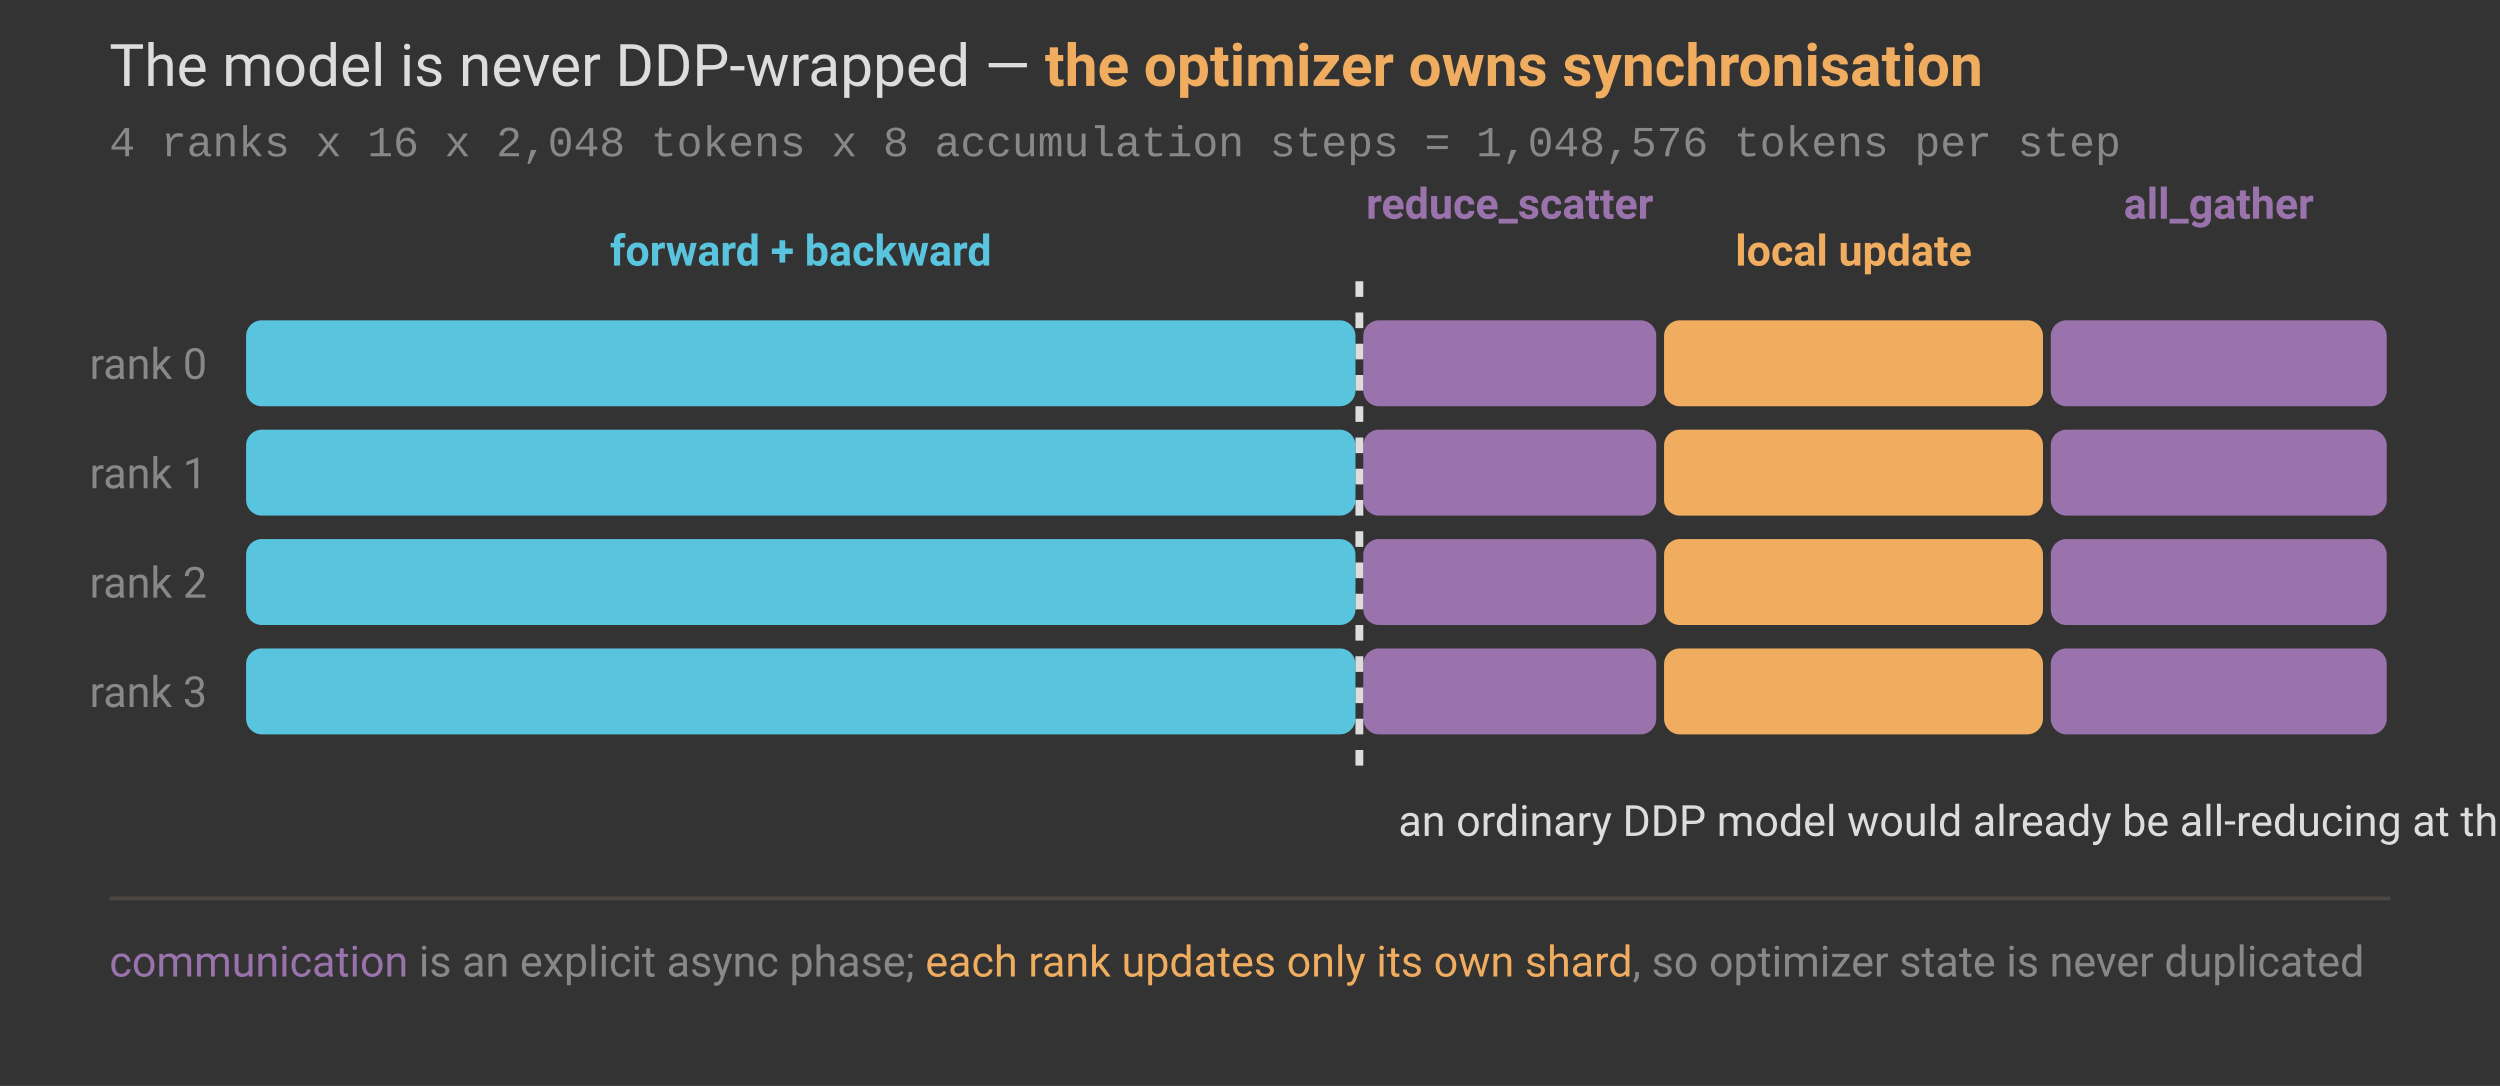
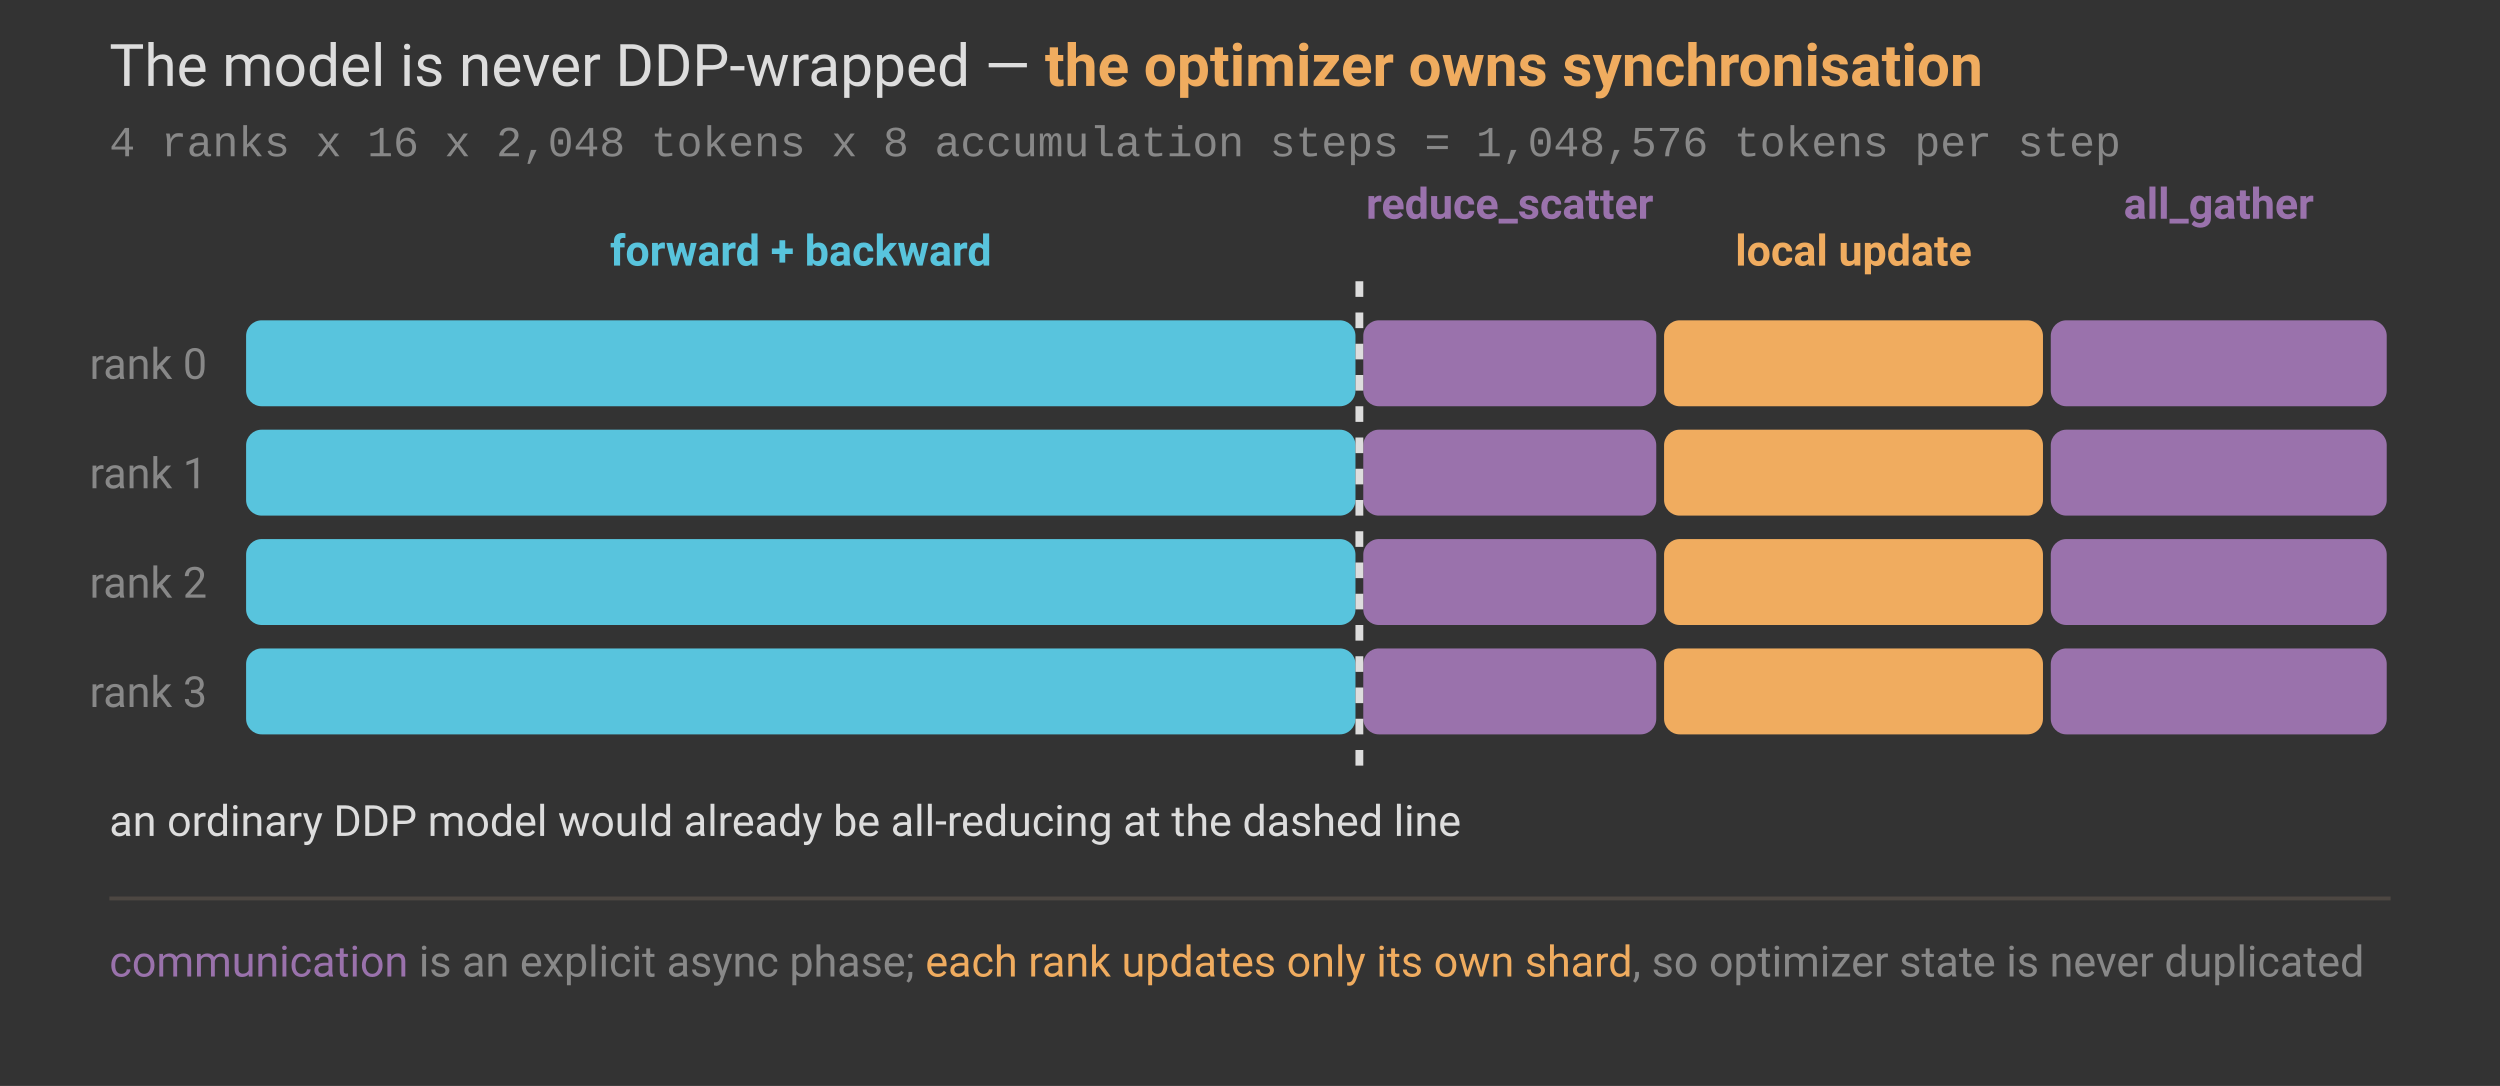
<svg xmlns="http://www.w3.org/2000/svg" width="640" height="278" viewBox="0 0 640 278" font-family="-apple-system,BlinkMacSystemFont,'Segoe UI',Roboto,Helvetica,Arial,sans-serif" role="img" aria-label="One optimizer step across four ranks. Gradients stay local through eight accumulation steps, then reduce-scatter, local update and all-gather.">
  <rect width="640" height="278" fill="#333333" />
  <text x="28" y="22" font-size="15" fill="#DDDDDD">The model is never DDP-wrapped — <tspan fill="#F0AC5F" font-weight="600">the optimizer owns synchronisation</tspan>
  </text>
  <text x="28.0" y="40.0" font-size="11" fill="#888888" text-anchor="start" font-family="ui-monospace,SFMono-Regular,Consolas,'Liberation Mono',Menlo,monospace">4 ranks x 16 x 2,048 tokens x 8 accumulation steps = 1,048,576 tokens per step</text>
  <text x="205.0" y="68.0" font-size="11" fill="#58C4DD" text-anchor="middle" font-weight="600">forward + backward</text>
  <text x="386.5" y="56.0" font-size="11" fill="#9A72AC" text-anchor="middle" font-weight="600">reduce_scatter</text>
  <text x="474.5" y="68.0" font-size="11" fill="#F0AC5F" text-anchor="middle" font-weight="600">local update</text>
  <text x="568.0" y="56.0" font-size="11" fill="#9A72AC" text-anchor="middle" font-weight="600">all_gather</text>
  <text x="53.0" y="97.0" font-size="11" fill="#888888" text-anchor="end">rank 0</text>
  <rect x="63.0" y="82.0" width="284.0" height="22.0" rx="4" fill="#58C4DD" />
  <rect x="349.0" y="82.0" width="75.0" height="22.0" rx="4" fill="#9A72AC" />
  <rect x="426.0" y="82.0" width="97.0" height="22.0" rx="4" fill="#F0AC5F" />
  <rect x="525.0" y="82.0" width="86.0" height="22.0" rx="4" fill="#9A72AC" />
  <text x="53.0" y="125.0" font-size="11" fill="#888888" text-anchor="end">rank 1</text>
  <rect x="63.0" y="110.0" width="284.0" height="22.0" rx="4" fill="#58C4DD" />
  <rect x="349.0" y="110.0" width="75.0" height="22.0" rx="4" fill="#9A72AC" />
  <rect x="426.0" y="110.0" width="97.0" height="22.0" rx="4" fill="#F0AC5F" />
  <rect x="525.0" y="110.0" width="86.0" height="22.0" rx="4" fill="#9A72AC" />
  <text x="53.0" y="153.0" font-size="11" fill="#888888" text-anchor="end">rank 2</text>
  <rect x="63.0" y="138.0" width="284.0" height="22.0" rx="4" fill="#58C4DD" />
  <rect x="349.0" y="138.0" width="75.0" height="22.0" rx="4" fill="#9A72AC" />
  <rect x="426.0" y="138.0" width="97.0" height="22.0" rx="4" fill="#F0AC5F" />
  <rect x="525.0" y="138.0" width="86.0" height="22.0" rx="4" fill="#9A72AC" />
  <text x="53.0" y="181.0" font-size="11" fill="#888888" text-anchor="end">rank 3</text>
  <rect x="63.0" y="166.0" width="284.0" height="22.0" rx="4" fill="#58C4DD" />
  <rect x="349.0" y="166.0" width="75.0" height="22.0" rx="4" fill="#9A72AC" />
  <rect x="426.0" y="166.0" width="97.0" height="22.0" rx="4" fill="#F0AC5F" />
  <rect x="525.0" y="166.0" width="86.0" height="22.0" rx="4" fill="#9A72AC" />
  <line x1="348.0" y1="72.0" x2="348.0" y2="198.0" stroke="#DDDDDD" stroke-width="2" stroke-dasharray="4 4" />
-   <text x="358.0" y="214.0" font-size="11" fill="#DDDDDD" text-anchor="start">an ordinary DDP model would already be all-reducing at the dashed line</text>
+   <text x="28.0" y="214.0" font-size="11" fill="#DDDDDD" text-anchor="start">an ordinary DDP model would already be all-reducing at the dashed line</text>
  <line x1="28.0" y1="230.0" x2="612.0" y2="230.0" stroke="#736357" stroke-width="1" opacity="0.4" />
  <text x="28" y="250" font-size="11" fill="#888888">
    <tspan fill="#9A72AC">communication</tspan> is an explicit async phase; <tspan fill="#F0AC5F">each rank updates only its own shard</tspan>, so optimizer state is never duplicated</text>
</svg>
